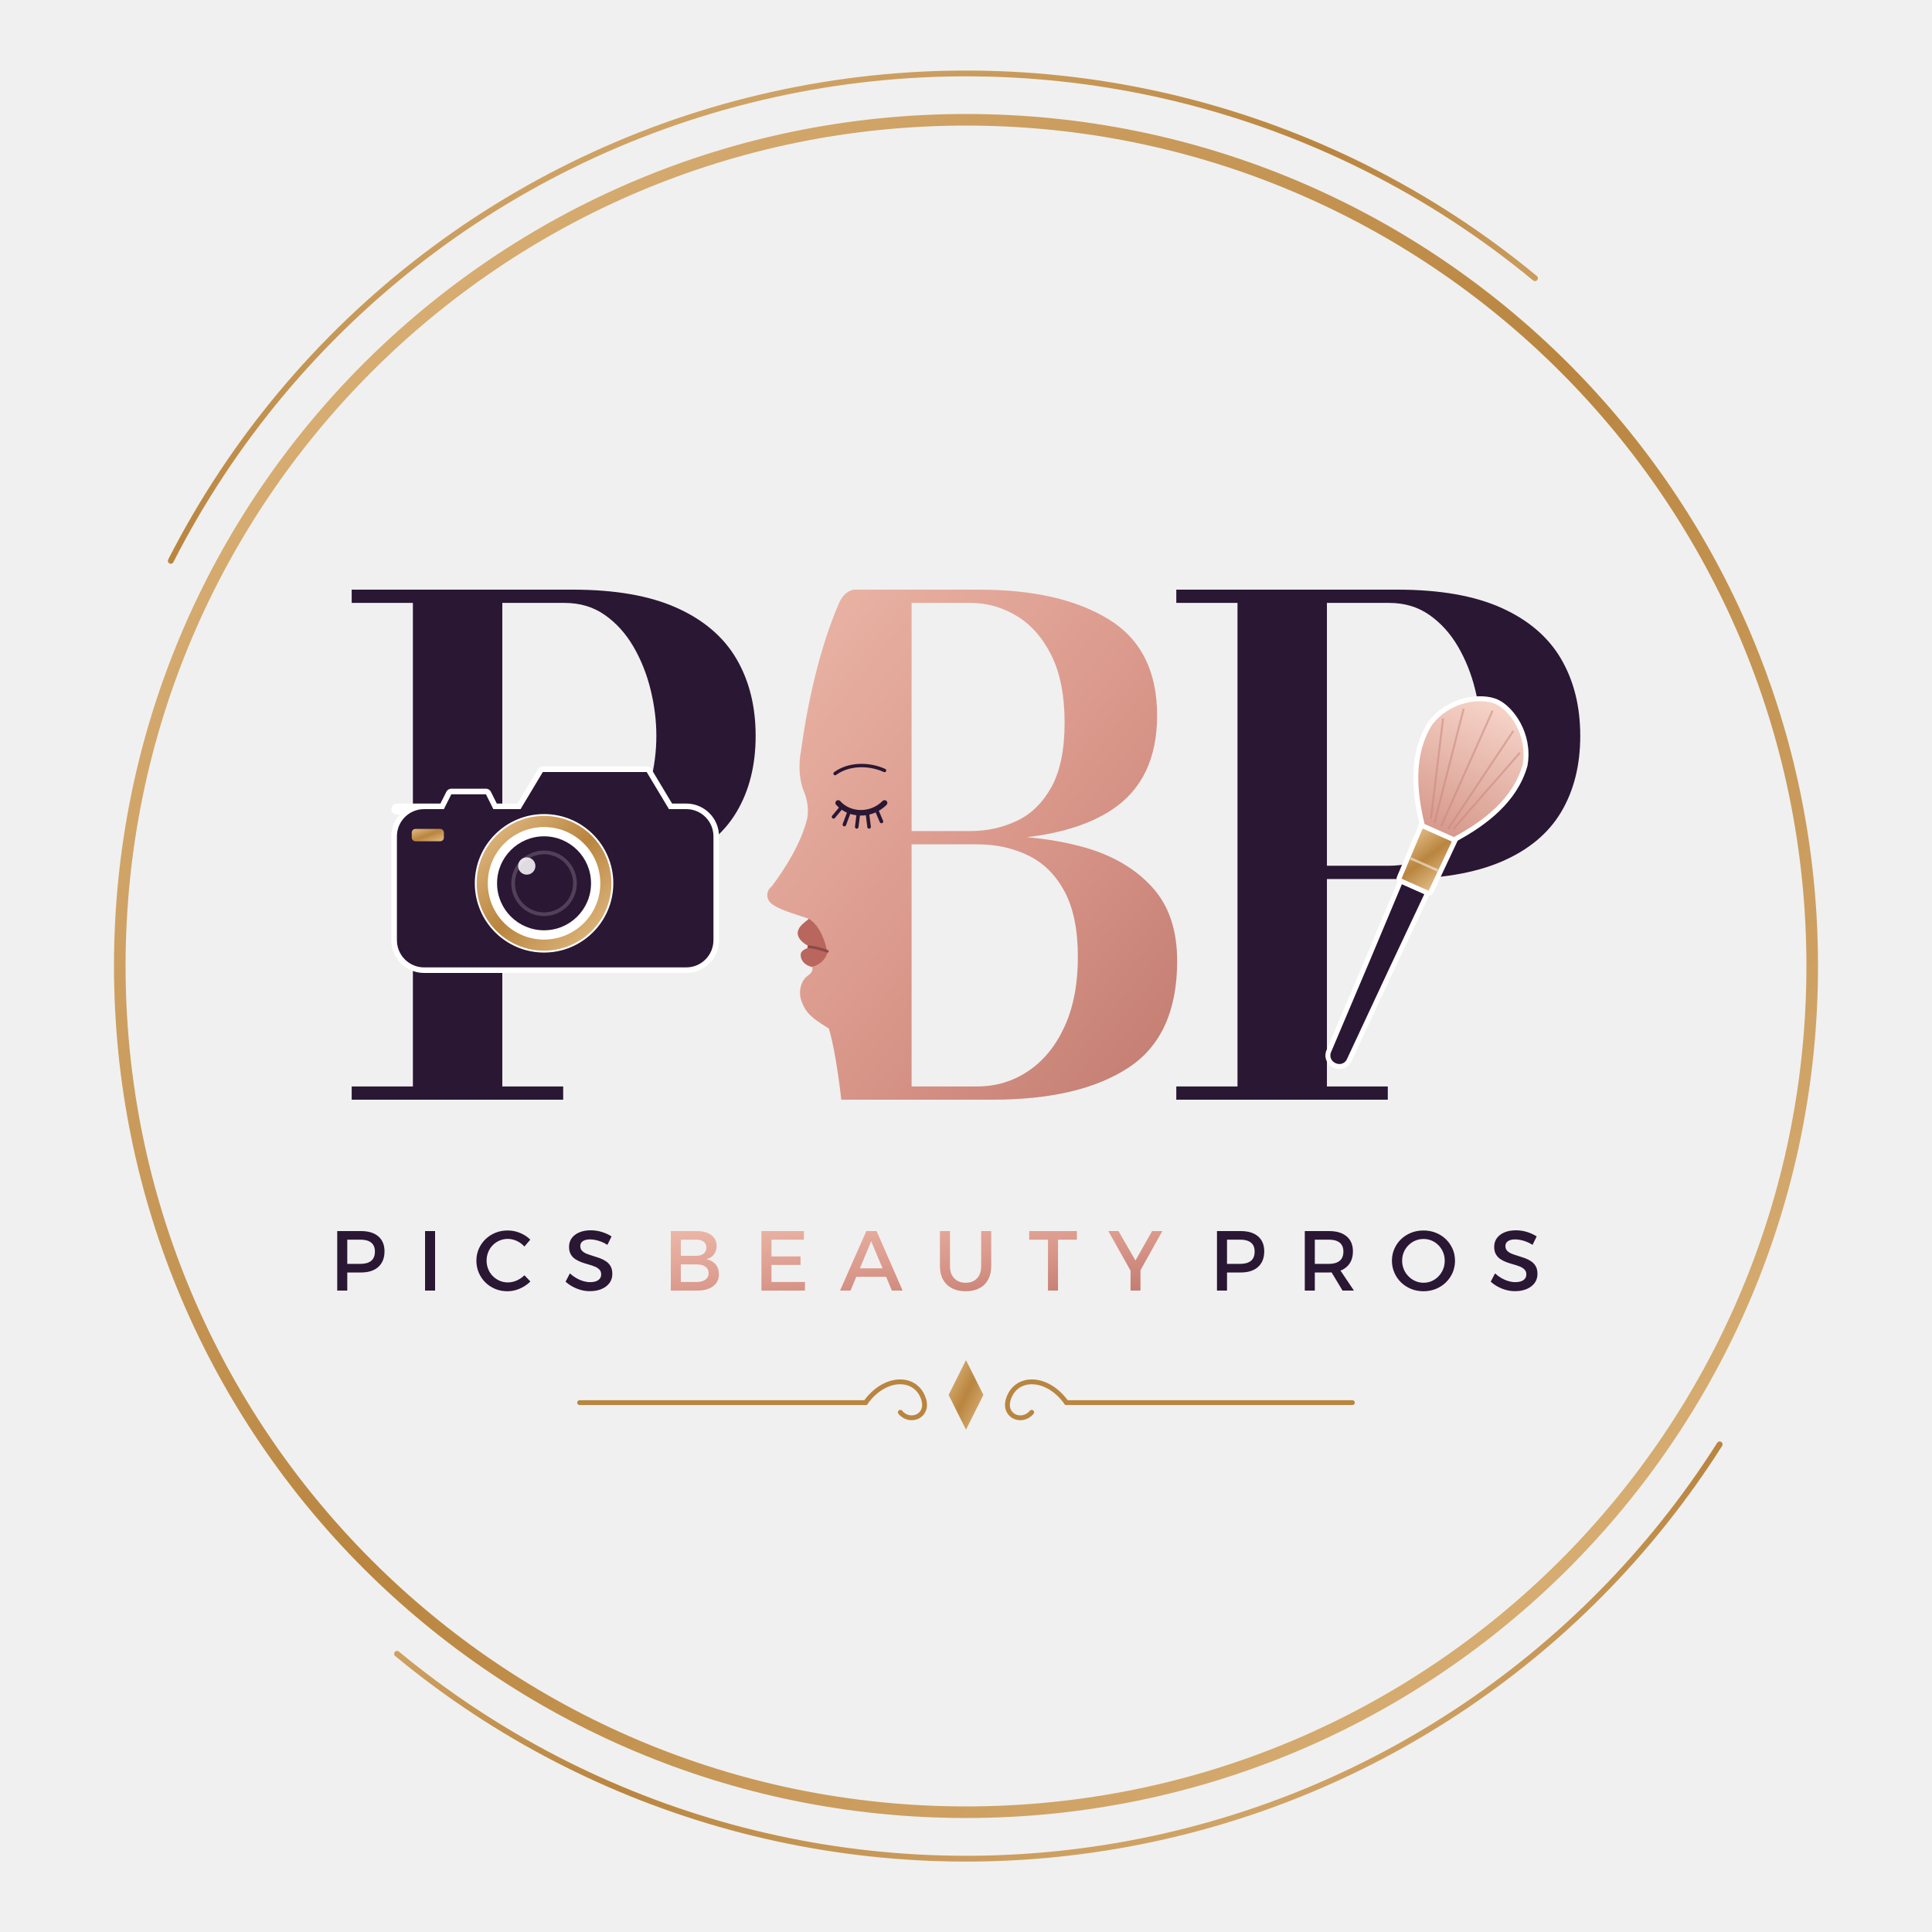
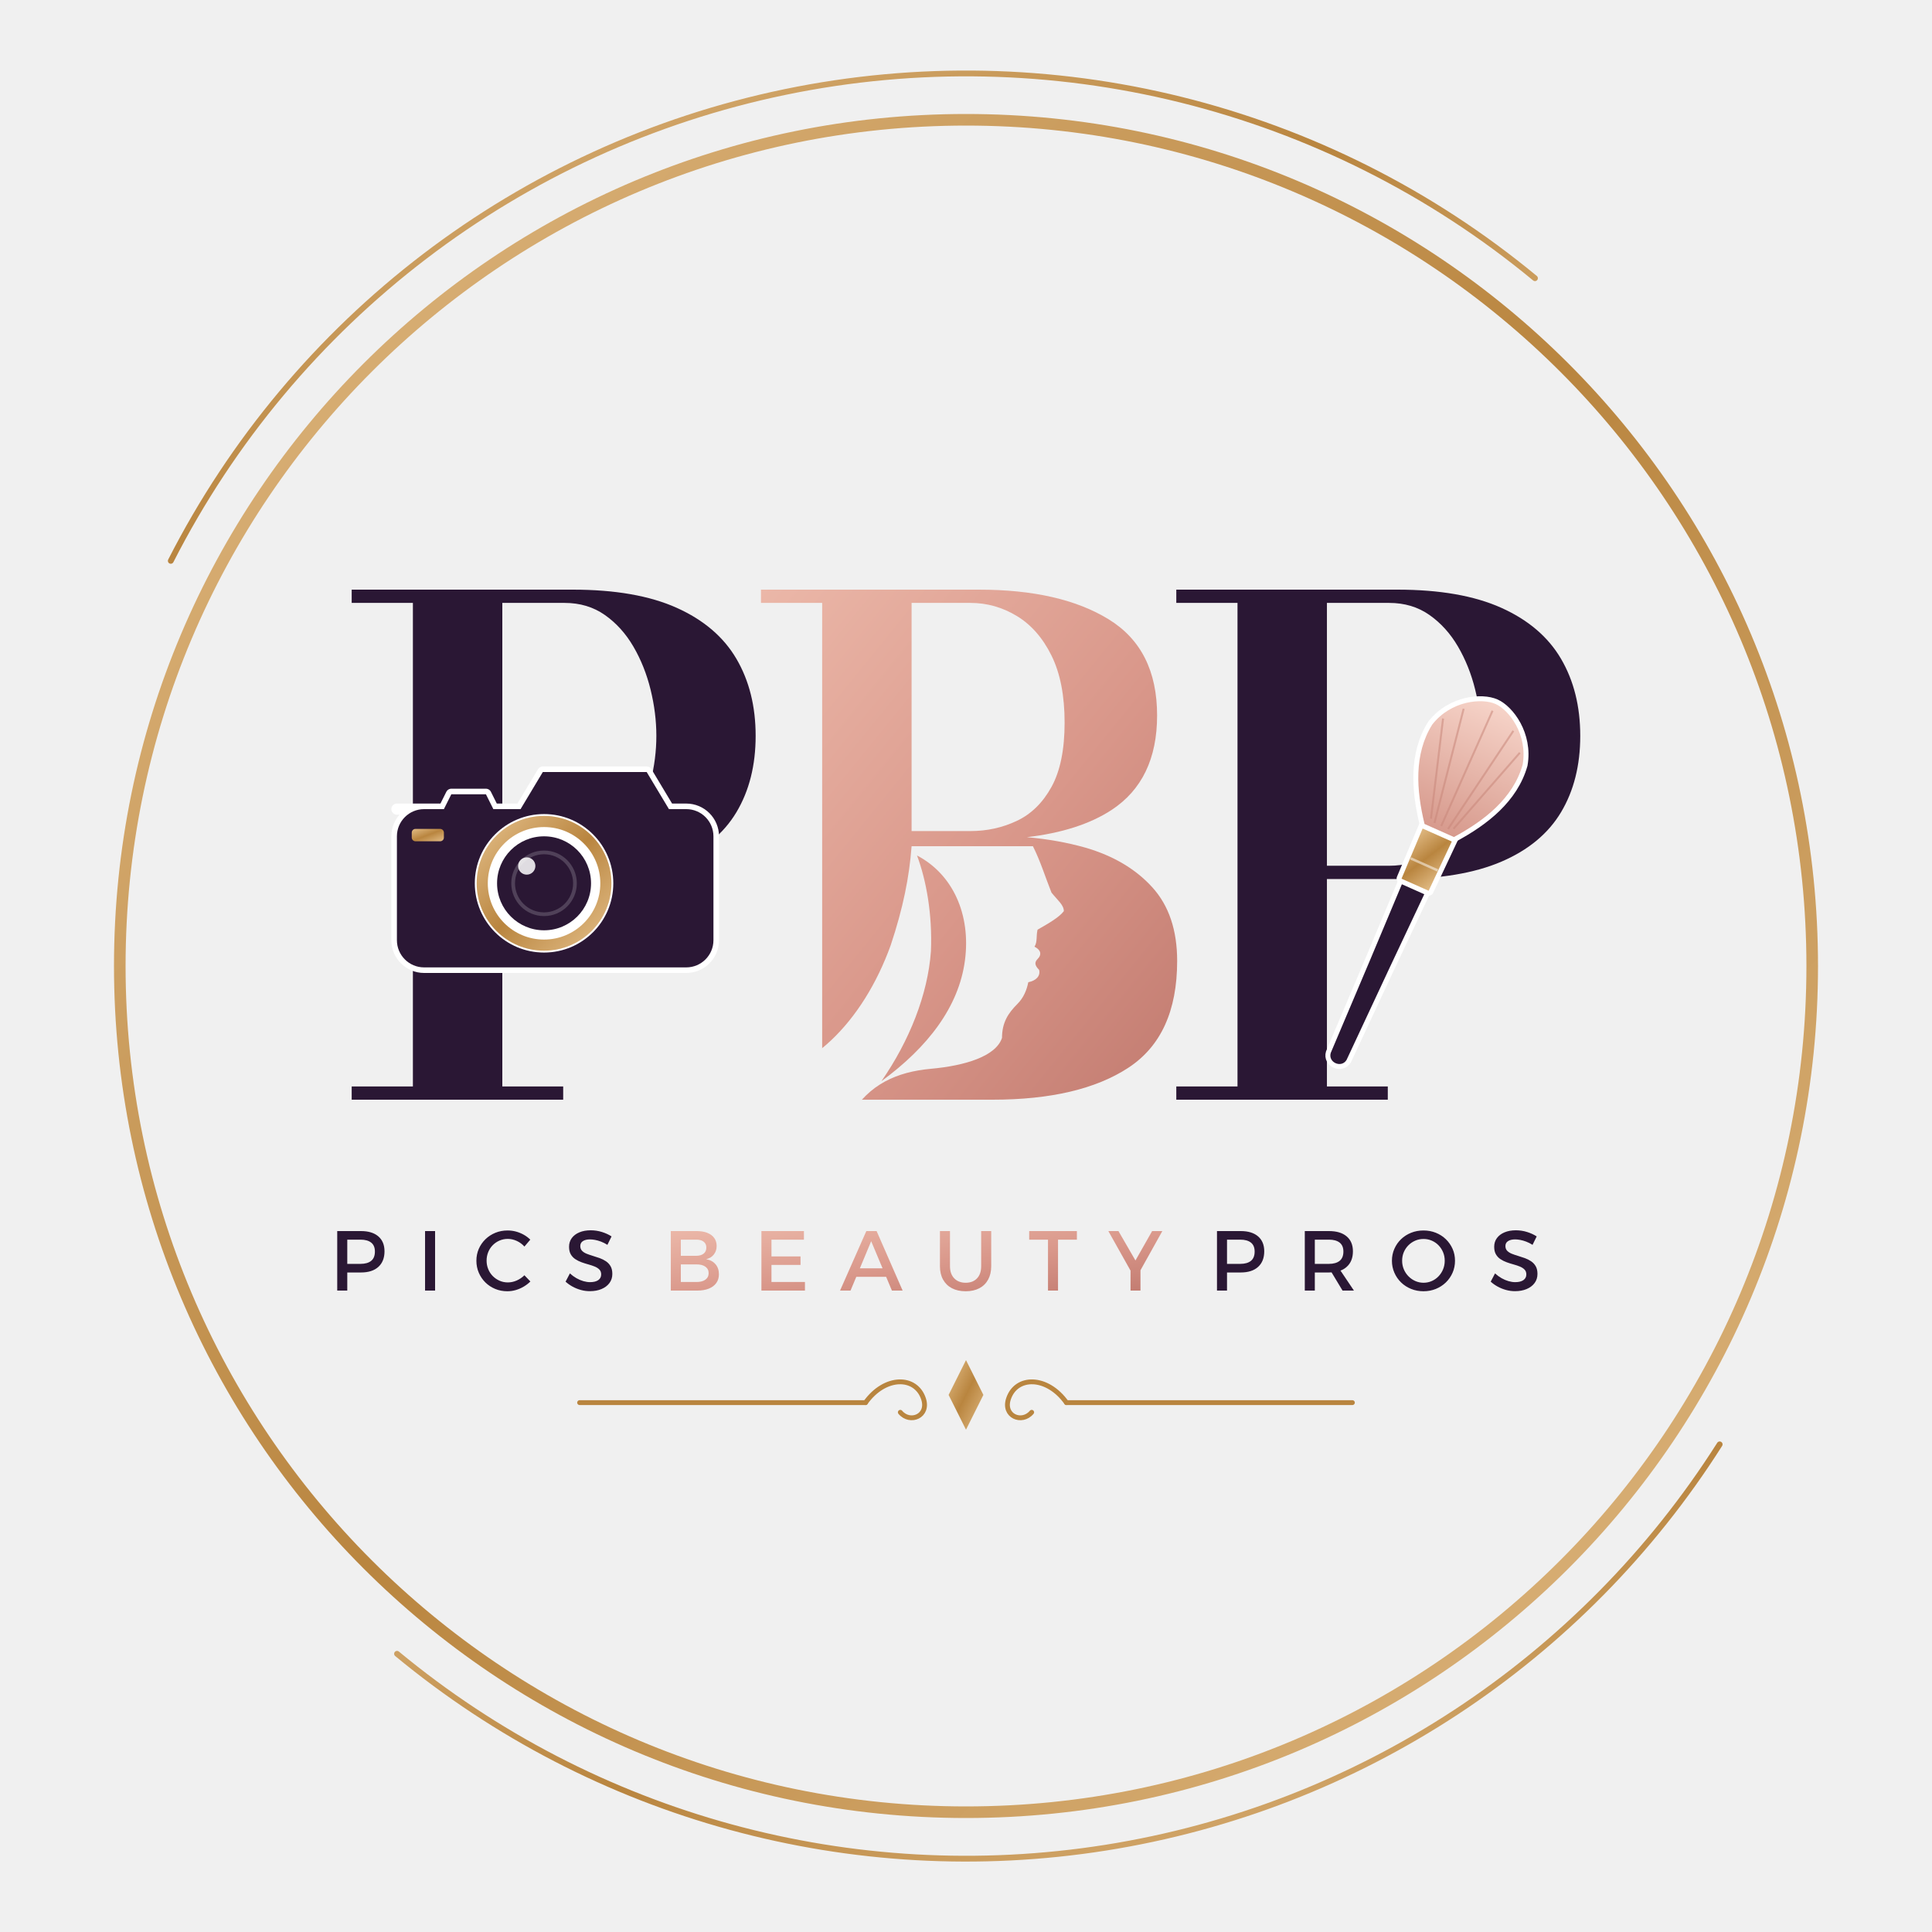
<svg xmlns="http://www.w3.org/2000/svg" viewBox="0 0 1000 1000" role="img" aria-label="Pics Beauty Pros">
  <defs>
    <linearGradient id="pbp-rose" x1="0" y1="0" x2="1" y2="1">
      <stop offset="0" stop-color="#EBB7A8" />
      <stop offset=".55" stop-color="#D9978A" />
      <stop offset="1" stop-color="#C27B70" />
    </linearGradient>
    <linearGradient id="pbp-gold" x1="0" y1="0" x2="1" y2="1">
      <stop offset="0" stop-color="#E2BC86" />
      <stop offset=".5" stop-color="#B9853F" />
      <stop offset="1" stop-color="#E2BC86" />
    </linearGradient>
    <linearGradient id="pbp-bristle" x1="0" y1="0" x2="0" y2="1">
      <stop offset="0" stop-color="#F6D3C8" />
      <stop offset="1" stop-color="#D79A8D" />
    </linearGradient>
  </defs>
  <circle cx="500" cy="500" r="438" fill="none" stroke="url(#pbp-gold)" stroke-width="6" />
  <path fill="none" stroke="url(#pbp-gold)" stroke-width="3" stroke-linecap="round" d="M 88.4 290.3 A 462 462 0 0 1 794.5 144" />
  <path fill="none" stroke="url(#pbp-gold)" stroke-width="3" stroke-linecap="round" d="M 890.1 747.6 A 462 462 0 0 1 205.5 856" />
  <g transform="translate(500 438) scale(.8) translate(-500 -476)">
    <g transform="translate(91.1 0)">
      <path d="M11.44 310L154.44 310Q195.58 310 221.76 321.77Q247.94 333.54 260.37 354.77Q272.80 376 272.80 404.60L272.80 404.60Q272.80 433.20 260.37 453.99Q247.94 474.78 221.76 486Q195.58 497.22 154.44 497.22L154.44 497.22L108.90 497.22L108.90 631.42L148.28 631.42L148.28 640L11.44 640L11.44 631.42L51.04 631.42L51.04 318.58L11.44 318.58L11.44 310ZM108.90 318.58L108.90 488.64L149.16 488.64Q164.12 488.64 175.23 481.16Q186.34 473.68 193.71 461.36Q201.08 449.04 204.82 434.19Q208.56 419.34 208.56 404.60L208.56 404.60Q208.56 389.86 204.82 374.68Q201.08 359.50 193.71 346.85Q186.34 334.20 175.23 326.39Q164.12 318.58 149.16 318.58L149.16 318.58L108.90 318.58Z" fill="#2A1734" />
-       <path d="M426.1 640.0L328.2 640.0C326.2 622.0 323.2 604.0 320.2 594.0C314.2 590.0 306.2 586.0 303.2 578.0C300.2 572.0 301.2 564.0 306.2 560.0C309.2 558.0 310.2 556.0 309.2 554.0C304.2 553.0 301.2 549.0 302.2 545.0C303.2 543.0 306.2 542.0 308.2 541.0C303.2 539.0 299.2 535.0 300.2 531.0C301.2 527.0 305.2 525.0 307.2 523.0C302.2 521.0 290.2 518.0 284.2 514.0C279.2 511.0 279.2 505.0 283.2 502.0C292.2 490.0 302.2 474.0 306.2 458.0C307.2 452.0 306.2 446.0 304.2 441.0C301.2 434.0 300.2 424.0 302.2 414.0C306.2 384.0 314.2 348.0 326.2 320.0C328.2 315.0 331.2 311.0 336.2 310.0L417.26 310Q470.06 310 501.30 329.25Q532.54 348.50 532.54 391.40L532.54 391.40Q532.54 433.20 503.06 452.56L503.06 452.56Q482.16 466.20 448.28 470.16L448.28 470.16Q468.52 471.92 486.34 476.98L486.34 476.98Q513.40 484.90 529.46 502.61Q545.52 520.32 545.52 550.24L545.52 550.24Q545.52 598.64 513.95 619.32Q482.38 640 426.06 640L426.06 640ZM373.70 474.78L373.70 631.42L416.16 631.42Q434.42 631.42 449.27 621.41Q464.12 611.40 472.70 592.59Q481.28 573.78 481.28 547.60Q481.28 521.42 472.70 505.36Q464.12 489.30 449.27 482.04Q434.42 474.78 416.16 474.78L416.16 474.78L373.70 474.78ZM373.70 318.58L373.70 466.20L411.76 466.20Q427.82 466.20 441.79 459.60Q455.76 453 464.23 437.60Q472.70 422.20 472.70 396.02Q472.70 369.84 464.23 352.68Q455.76 335.52 441.79 327.05Q427.82 318.58 411.76 318.58L411.76 318.58L373.70 318.58Z" fill="url(#pbp-rose)" />
+       <mask id="pbp-bface" maskUnits="userSpaceOnUse" x="236.2" y="280" width="400" height="400">
+         <rect x="236.2" y="280" width="400" height="400" fill="#fff" />
+         <path d="M373.7 476 L452.2 476   C457.2 486 460.2 496 464.2 506 C468.2 511 472.2 514 472.2 518 C469.2 522 462.2 526 455.2 530 C454.2 534 455.2 538 453.2 541   C457.2 543 458.2 546 455.2 549 C453.2 551 453.2 553 456.2 556 C457.2 560 454.2 563 449.2 564 C448.2 569 446.2 574 442.2 578   C436.2 584 432.2 590 432.2 600 C428.2 612 408.2 618 386.2 620 C364.2 622 346.2 630 334.2 650 L266.2 650 L266.2 626   C306.2 626 342.2 590 360.2 540 C368.2 516 372.2 496 373.7 476 Z" fill="#000" />
+         <path d="M377.2 482 C400.2 494 412.2 520 408.2 550 C404.2 580 384.2 606 354.2 628 C372.2 602 384.2 572 386.2 544 C387.2 520 383.2 498 377.2 482 Z" fill="#fff" />
+       </mask>
+       <path d="M426.06 640L276.24 640L276.24 631.42L315.84 631.42L315.84 318.58L276.24 318.58L276.24 310L417.26 310Q470.06 310 501.30 329.25Q532.54 348.50 532.54 391.40L532.54 391.40Q532.54 433.20 503.06 452.56L503.06 452.56Q482.16 466.20 448.28 470.16L448.28 470.16Q468.52 471.92 486.34 476.98L486.34 476.98Q513.40 484.90 529.46 502.61Q545.52 520.32 545.52 550.24L545.52 550.24Q545.52 598.64 513.95 619.32Q482.38 640 426.06 640L426.06 640ZM373.70 318.58L373.70 466.20L411.76 466.20Q427.82 466.20 441.79 459.60Q455.76 453 464.23 437.60Q472.70 422.20 472.70 396.02Q472.70 369.84 464.23 352.68Q455.76 335.52 441.79 327.05Q427.82 318.58 411.76 318.58L411.76 318.58L373.70 318.58Z" fill="url(#pbp-rose)" mask="url(#pbp-bface)" />
      <path d="M544.96 310L687.96 310Q729.10 310 755.28 321.77Q781.46 333.54 793.89 354.77Q806.32 376 806.32 404.60L806.32 404.60Q806.32 433.20 793.89 453.99Q781.46 474.78 755.28 486Q729.10 497.22 687.96 497.22L687.96 497.22L642.42 497.22L642.42 631.42L681.80 631.42L681.80 640L544.96 640L544.96 631.42L584.56 631.42L584.56 318.58L544.96 318.58L544.96 310ZM642.42 318.58L642.42 488.64L682.68 488.64Q697.64 488.64 708.75 481.16Q719.86 473.68 727.23 461.36Q734.60 449.04 738.34 434.19Q742.08 419.34 742.08 404.60L742.08 404.60Q742.08 389.86 738.34 374.68Q734.60 359.50 727.23 346.85Q719.86 334.20 708.75 326.39Q697.64 318.58 682.68 318.58L682.68 318.58L642.42 318.58Z" fill="#2A1734" />
-       <path fill="#B9675E" d="M307.2 523 C305.2 525 301.2 527 300.2 531 C299.2 535 303.2 539 308.2 541 C306.2 542 303.2 543 302.2 545 C301.2 549 304.2 553 309.2 554 C314.2 553 318.2 549 319.2 545 C318.2 538 314.2 527 307.2 523 Z" />
-       <path fill="none" stroke="#8E4A45" stroke-width="1.8" stroke-linecap="round" d="M307.2 541 C311.2 541.5 315.2 542.5 319.2 544" />
-       <path fill="none" stroke="#2A1734" stroke-width="2.2" stroke-linecap="round" d="M324.2 429 C332.2 423 345.2 422 356.2 427" />
-       <path fill="none" stroke="#2A1734" stroke-width="3.6" stroke-linecap="round" d="M326.2 448 C333.2 456 347.2 457 356.2 448" />
-       <g stroke="#2A1734" stroke-width="2.3" stroke-linecap="round" fill="none">
-         <path d="M328.2 451 l-5 6" />
-         <path d="M333.2 454 l-3 8" />
-         <path d="M339.2 455.5 l-1 8" />
-         <path d="M345.2 455.5 l1 8" />
-         <path d="M351.2 453 l3 7" />
-       </g>
    </g>
    <g transform="translate(227 500) scale(.8) translate(-227 -500)">
      <g stroke="#FFFFFF" stroke-width="9" paint-order="stroke" stroke-linejoin="round">
        <path fill="#2A1734" d="M108 440 h38 l6 -12 h28 l6 12 h22 l18 -30 h84 l18 30 h14 a22 22 0 0 1 22 22 v84 a22 22 0 0 1 -22 22 h-212 a22 22 0 0 1 -22 -22 v-84 a22 22 0 0 1 22 -22 z" />
      </g>
      <circle cx="227" cy="500" r="56" fill="#FFFFFF" />
      <circle cx="227" cy="500" r="50" fill="none" stroke="url(#pbp-gold)" stroke-width="9" />
      <circle cx="227" cy="500" r="38" fill="#2A1734" />
      <circle cx="227" cy="500" r="25" fill="none" stroke="#fff" stroke-opacity=".18" stroke-width="3" />
      <circle cx="213" cy="486" r="7" fill="#fff" fill-opacity=".85" />
      <rect x="120" y="456" width="26" height="10" rx="3" fill="url(#pbp-gold)" />
    </g>
    <g transform="translate(741.1 612) rotate(24) scale(.8)">
      <g stroke="#FFFFFF" stroke-width="8" paint-order="stroke" stroke-linejoin="round">
        <path fill="#2A1734" d="M-7 0 C-8 -60 -9 -110 -10 -152 L10 -152 C9 -110 8 -60 7 0 C6 8 -6 8 -7 0 Z" />
        <path fill="url(#pbp-gold)" d="M-12 -152 L12 -152 L13 -200 L-13 -200 Z" />
        <path fill="url(#pbp-bristle)" d="M-13 -200 C-30 -222 -44 -248 -40 -276 C-34 -300 -12 -312 0 -312 C12 -312 34 -300 40 -276 C44 -248 30 -222 13 -200 Z" />
      </g>
      <g stroke="#C9877B" stroke-opacity=".55" stroke-width="1.6" fill="none">
        <path d="M0 -204 L0 -306" />
        <path d="M-6 -204 L-22 -298" />
        <path d="M6 -204 L22 -298" />
        <path d="M-10 -206 L-34 -284" />
        <path d="M10 -206 L34 -284" />
      </g>
      <path d="M-12 -170 h24" stroke="#fff" stroke-opacity=".5" stroke-width="2" />
    </g>
  </g>
  <path d="M174.55 637.20L186.83 637.20Q192.64 637.20 195.83 639.95Q199.02 642.70 199.02 647.67L199.02 647.67Q199.02 652.86 195.83 655.75Q192.64 658.63 186.83 658.63L186.83 658.63L179.75 658.63L179.75 668L174.55 668L174.55 637.20ZM179.75 654.18L186.61 654.18Q190.17 654.18 192.11 652.62Q194.05 651.06 194.05 647.80L194.05 647.80Q194.05 644.68 192.11 643.16Q190.17 641.64 186.61 641.64L186.61 641.64L179.75 641.64L179.75 654.18ZM220.01 668L220.01 637.20L225.20 637.20L225.20 668L220.01 668ZM274.48 641.64L271.44 645.21Q269.77 643.36 267.48 642.30Q265.19 641.25 262.86 641.25L262.86 641.25Q260.57 641.25 258.57 642.11Q256.57 642.96 255.05 644.50Q253.53 646.04 252.70 648.09Q251.86 650.14 251.86 652.51L251.86 652.51Q251.86 654.84 252.70 656.89Q253.53 658.94 255.05 660.48Q256.57 662.02 258.57 662.90Q260.57 663.78 262.86 663.78L262.86 663.78Q265.19 663.78 267.44 662.79Q269.68 661.80 271.44 660.08L271.44 660.08L274.52 663.29Q272.98 664.83 271.02 665.98Q269.07 667.12 266.93 667.74Q264.80 668.35 262.60 668.35L262.60 668.35Q259.21 668.35 256.31 667.14Q253.40 665.93 251.22 663.78Q249.05 661.62 247.81 658.74Q246.58 655.86 246.58 652.56L246.58 652.56Q246.58 649.26 247.81 646.42Q249.05 643.58 251.27 641.42Q253.49 639.27 256.42 638.08Q259.34 636.89 262.77 636.89L262.77 636.89Q264.97 636.89 267.09 637.46Q269.20 638.04 271.09 639.09Q272.98 640.15 274.48 641.64L274.48 641.64ZM316.54 639.97L314.39 644.33Q312.71 643.27 311.09 642.66Q309.46 642.04 308.01 641.78Q306.55 641.51 305.37 641.51L305.37 641.51Q303.08 641.51 301.71 642.39Q300.35 643.27 300.35 644.94L300.35 644.94Q300.35 646.44 301.25 647.39Q302.15 648.33 303.63 648.93Q305.10 649.52 306.88 650.05Q308.67 650.58 310.43 651.21Q312.19 651.85 313.68 652.86Q315.18 653.88 316.06 655.44Q316.94 657 316.94 659.38L316.94 659.38Q316.94 662.10 315.44 664.11Q313.95 666.11 311.33 667.21Q308.71 668.31 305.32 668.31L305.32 668.31Q302.90 668.31 300.61 667.67Q298.33 667.03 296.32 665.93Q294.32 664.83 292.74 663.38L292.74 663.38L294.98 659.11Q296.57 660.56 298.35 661.58Q300.13 662.59 301.96 663.12Q303.78 663.64 305.41 663.64L305.41 663.64Q308.14 663.64 309.66 662.59Q311.17 661.53 311.17 659.64L311.17 659.64Q311.17 658.10 310.27 657.15Q309.37 656.21 307.90 655.59Q306.42 654.98 304.64 654.49Q302.86 654.01 301.08 653.37Q299.29 652.73 297.82 651.76Q296.35 650.80 295.44 649.26Q294.54 647.72 294.54 645.34L294.54 645.34Q294.54 642.74 295.95 640.83Q297.36 638.92 299.89 637.86Q302.42 636.80 305.76 636.80L305.76 636.80Q308.75 636.80 311.57 637.68Q314.39 638.56 316.54 639.97L316.54 639.97Z" fill="#2A1734" />
  <path d="M347.21 637.20L360.59 637.20Q363.80 637.20 366.11 638.12Q368.42 639.05 369.67 640.76Q370.93 642.48 370.93 644.90L370.93 644.90Q370.93 647.50 369.47 649.34Q368.02 651.19 365.51 651.76L365.51 651.76Q368.59 652.29 370.35 654.36Q372.11 656.43 372.11 659.55L372.11 659.55Q372.11 662.19 370.75 664.08Q369.39 665.98 366.88 666.99Q364.37 668 360.89 668L360.89 668L347.21 668L347.21 637.20ZM352.40 650.00L360.32 650.00Q362.79 650.00 364.19 648.88Q365.60 647.76 365.60 645.74L365.60 645.74Q365.60 643.76 364.19 642.68Q362.79 641.60 360.32 641.64L360.32 641.64L352.40 641.64L352.40 650.00ZM352.40 663.56L360.32 663.56Q363.36 663.60 365.07 662.39Q366.79 661.18 366.79 658.94L366.79 658.94Q366.79 656.82 365.07 655.61Q363.36 654.40 360.32 654.45L360.32 654.45L352.40 654.45L352.40 663.56ZM394.11 668L394.11 637.20L416.11 637.20L416.11 641.64L399.31 641.64L399.31 650.31L414.35 650.31L414.35 654.71L399.31 654.71L399.31 663.56L416.64 663.56L416.64 668L394.11 668ZM434.81 668L448.41 637.20L453.73 637.20L467.20 668L461.65 668L458.66 660.87L443.22 660.87L440.23 668L434.81 668ZM445.07 656.47L456.81 656.47L450.92 642.44L445.07 656.47ZM491.71 637.20L491.71 655.37Q491.71 659.38 493.91 661.66Q496.11 663.95 499.85 663.95L499.85 663.95Q503.54 663.95 505.70 661.69Q507.85 659.42 507.85 655.37L507.85 655.37L507.85 637.20L513.05 637.20L513.05 655.37Q513.05 659.38 511.46 662.30Q509.88 665.23 506.91 666.79Q503.94 668.35 499.85 668.35L499.85 668.35Q495.71 668.35 492.72 666.79Q489.73 665.23 488.12 662.30Q486.51 659.38 486.51 655.37L486.51 655.37L486.51 637.20L491.71 637.20ZM532.71 641.64L532.71 637.20L557.40 637.20L557.40 641.64L547.63 641.64L547.63 668L542.44 668L542.44 641.64L532.71 641.64ZM585.16 657.66L573.68 637.20L578.91 637.20L587.71 652.42L596.34 637.20L601.62 637.20L590.31 657.48L590.31 668L585.16 668L585.16 657.66Z" fill="url(#pbp-rose)" />
  <path d="M629.91 637.20L642.19 637.20Q647.99 637.20 651.18 639.95Q654.37 642.70 654.37 647.67L654.37 647.67Q654.37 652.86 651.18 655.75Q647.99 658.63 642.19 658.63L642.19 658.63L635.10 658.63L635.10 668L629.91 668L629.91 637.20ZM635.10 654.18L641.97 654.18Q645.53 654.18 647.47 652.62Q649.40 651.06 649.40 647.80L649.40 647.80Q649.40 644.68 647.47 643.16Q645.53 641.64 641.97 641.64L641.97 641.64L635.10 641.64L635.10 654.18ZM675.36 637.20L687.86 637.20Q693.80 637.20 697.03 639.95Q700.27 642.70 700.27 647.67L700.27 647.67Q700.27 652.86 697.05 655.72L697.05 655.72Q695.69 656.96 693.84 657.66L693.84 657.66L700.79 668L694.90 668L689.22 658.58Q688.56 658.63 687.86 658.63L687.86 658.63L680.55 658.63L680.55 668L675.36 668L675.36 637.20ZM680.55 654.18L687.86 654.18Q691.42 654.18 693.38 652.62Q695.34 651.06 695.34 647.80L695.34 647.80Q695.34 644.68 693.38 643.16Q691.42 641.64 687.86 641.64L687.86 641.64L680.55 641.64L680.55 654.18ZM736.79 636.89L736.79 636.89Q740.22 636.89 743.19 638.08Q746.16 639.27 748.38 641.42Q750.60 643.58 751.86 646.42Q753.11 649.26 753.11 652.56L753.11 652.56Q753.11 655.86 751.86 658.74Q750.60 661.62 748.38 663.78Q746.16 665.93 743.19 667.14Q740.22 668.35 736.79 668.35L736.79 668.35Q733.35 668.35 730.38 667.14Q727.41 665.93 725.19 663.78Q722.97 661.62 721.72 658.74Q720.46 655.86 720.46 652.56L720.46 652.56Q720.46 649.26 721.72 646.40Q722.97 643.54 725.19 641.40Q727.41 639.27 730.38 638.08Q733.35 636.89 736.79 636.89ZM736.83 641.29L736.83 641.29Q734.54 641.29 732.54 642.15Q730.54 643.01 729.00 644.55Q727.46 646.09 726.60 648.13Q725.74 650.18 725.74 652.56L725.74 652.56Q725.74 654.93 726.62 657Q727.50 659.07 729.04 660.63Q730.58 662.19 732.58 663.07Q734.59 663.95 736.83 663.95L736.83 663.95Q739.07 663.95 741.08 663.07Q743.08 662.19 744.57 660.63Q746.07 659.07 746.93 657Q747.79 654.93 747.79 652.56L747.79 652.56Q747.79 650.18 746.93 648.13Q746.07 646.09 744.57 644.55Q743.08 643.01 741.08 642.15Q739.07 641.29 736.83 641.29ZM795.39 639.97L793.24 644.33Q791.57 643.27 789.94 642.66Q788.31 642.04 786.86 641.78Q785.41 641.51 784.22 641.51L784.22 641.51Q781.93 641.51 780.57 642.39Q779.20 643.27 779.20 644.94L779.20 644.94Q779.20 646.44 780.10 647.39Q781.01 648.33 782.48 648.93Q783.95 649.52 785.74 650.05Q787.52 650.58 789.28 651.21Q791.04 651.85 792.53 652.86Q794.03 653.88 794.91 655.44Q795.79 657 795.79 659.38L795.79 659.38Q795.79 662.10 794.29 664.11Q792.80 666.11 790.18 667.21Q787.56 668.31 784.17 668.31L784.17 668.31Q781.75 668.31 779.47 667.67Q777.18 667.03 775.18 665.93Q773.17 664.83 771.59 663.38L771.59 663.38L773.83 659.11Q775.42 660.56 777.20 661.58Q778.98 662.59 780.81 663.12Q782.63 663.64 784.26 663.64L784.26 663.64Q786.99 663.64 788.51 662.59Q790.03 661.53 790.03 659.64L790.03 659.64Q790.03 658.10 789.12 657.15Q788.22 656.21 786.75 655.59Q785.27 654.98 783.49 654.49Q781.71 654.01 779.93 653.37Q778.15 652.73 776.67 651.76Q775.20 650.80 774.30 649.26Q773.39 647.72 773.39 645.34L773.39 645.34Q773.39 642.74 774.80 640.83Q776.21 638.92 778.74 637.86Q781.27 636.80 784.61 636.80L784.61 636.80Q787.61 636.80 790.42 637.68Q793.24 638.56 795.39 639.97L795.39 639.97Z" fill="#2A1734" />
  <g fill="none" stroke="#B9853F" stroke-width="2.5" stroke-linecap="round">
    <path d="M300 726 H448" />
    <path d="M552 726 H700" />
    <path d="M448 726 c10 -14 26 -14 30 -2 c3 9 -7 13 -12 7" />
    <path d="M552 726 c-10 -14 -26 -14 -30 -2 c-3 9 7 13 12 7" />
  </g>
  <path fill="url(#pbp-gold)" d="M500 704 L509 722 L500 740 L491 722 Z" />
</svg>
